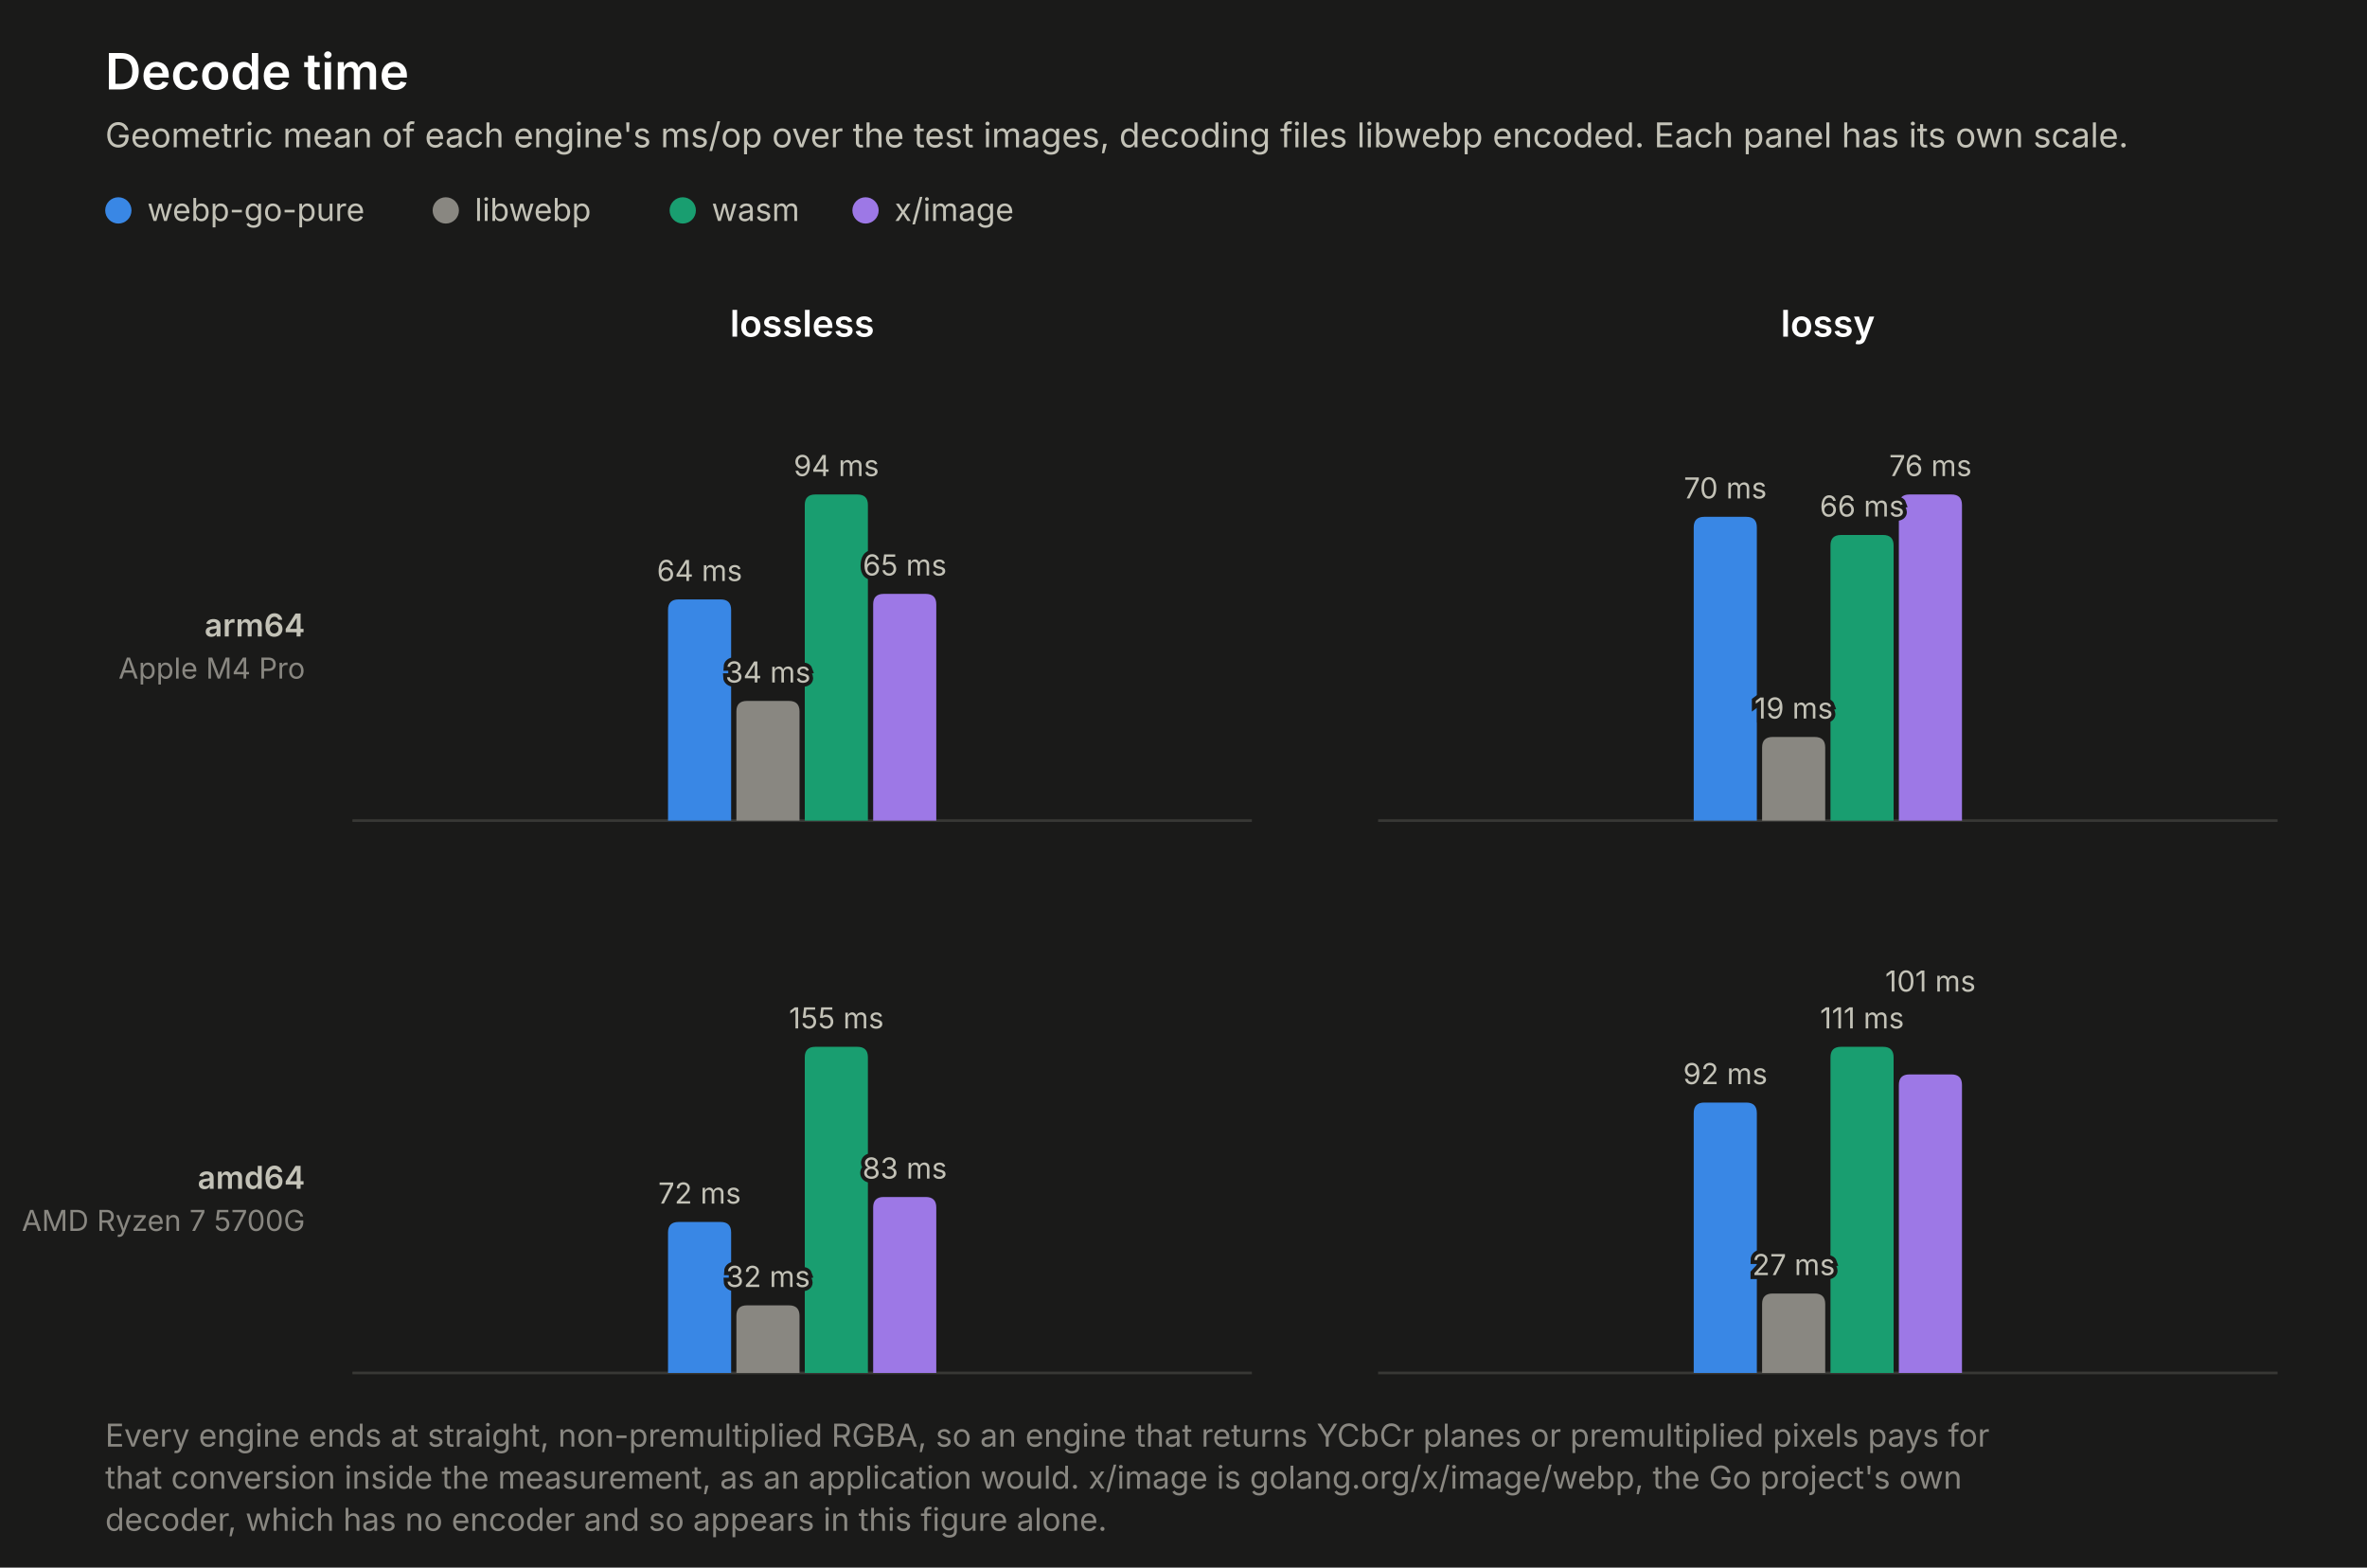
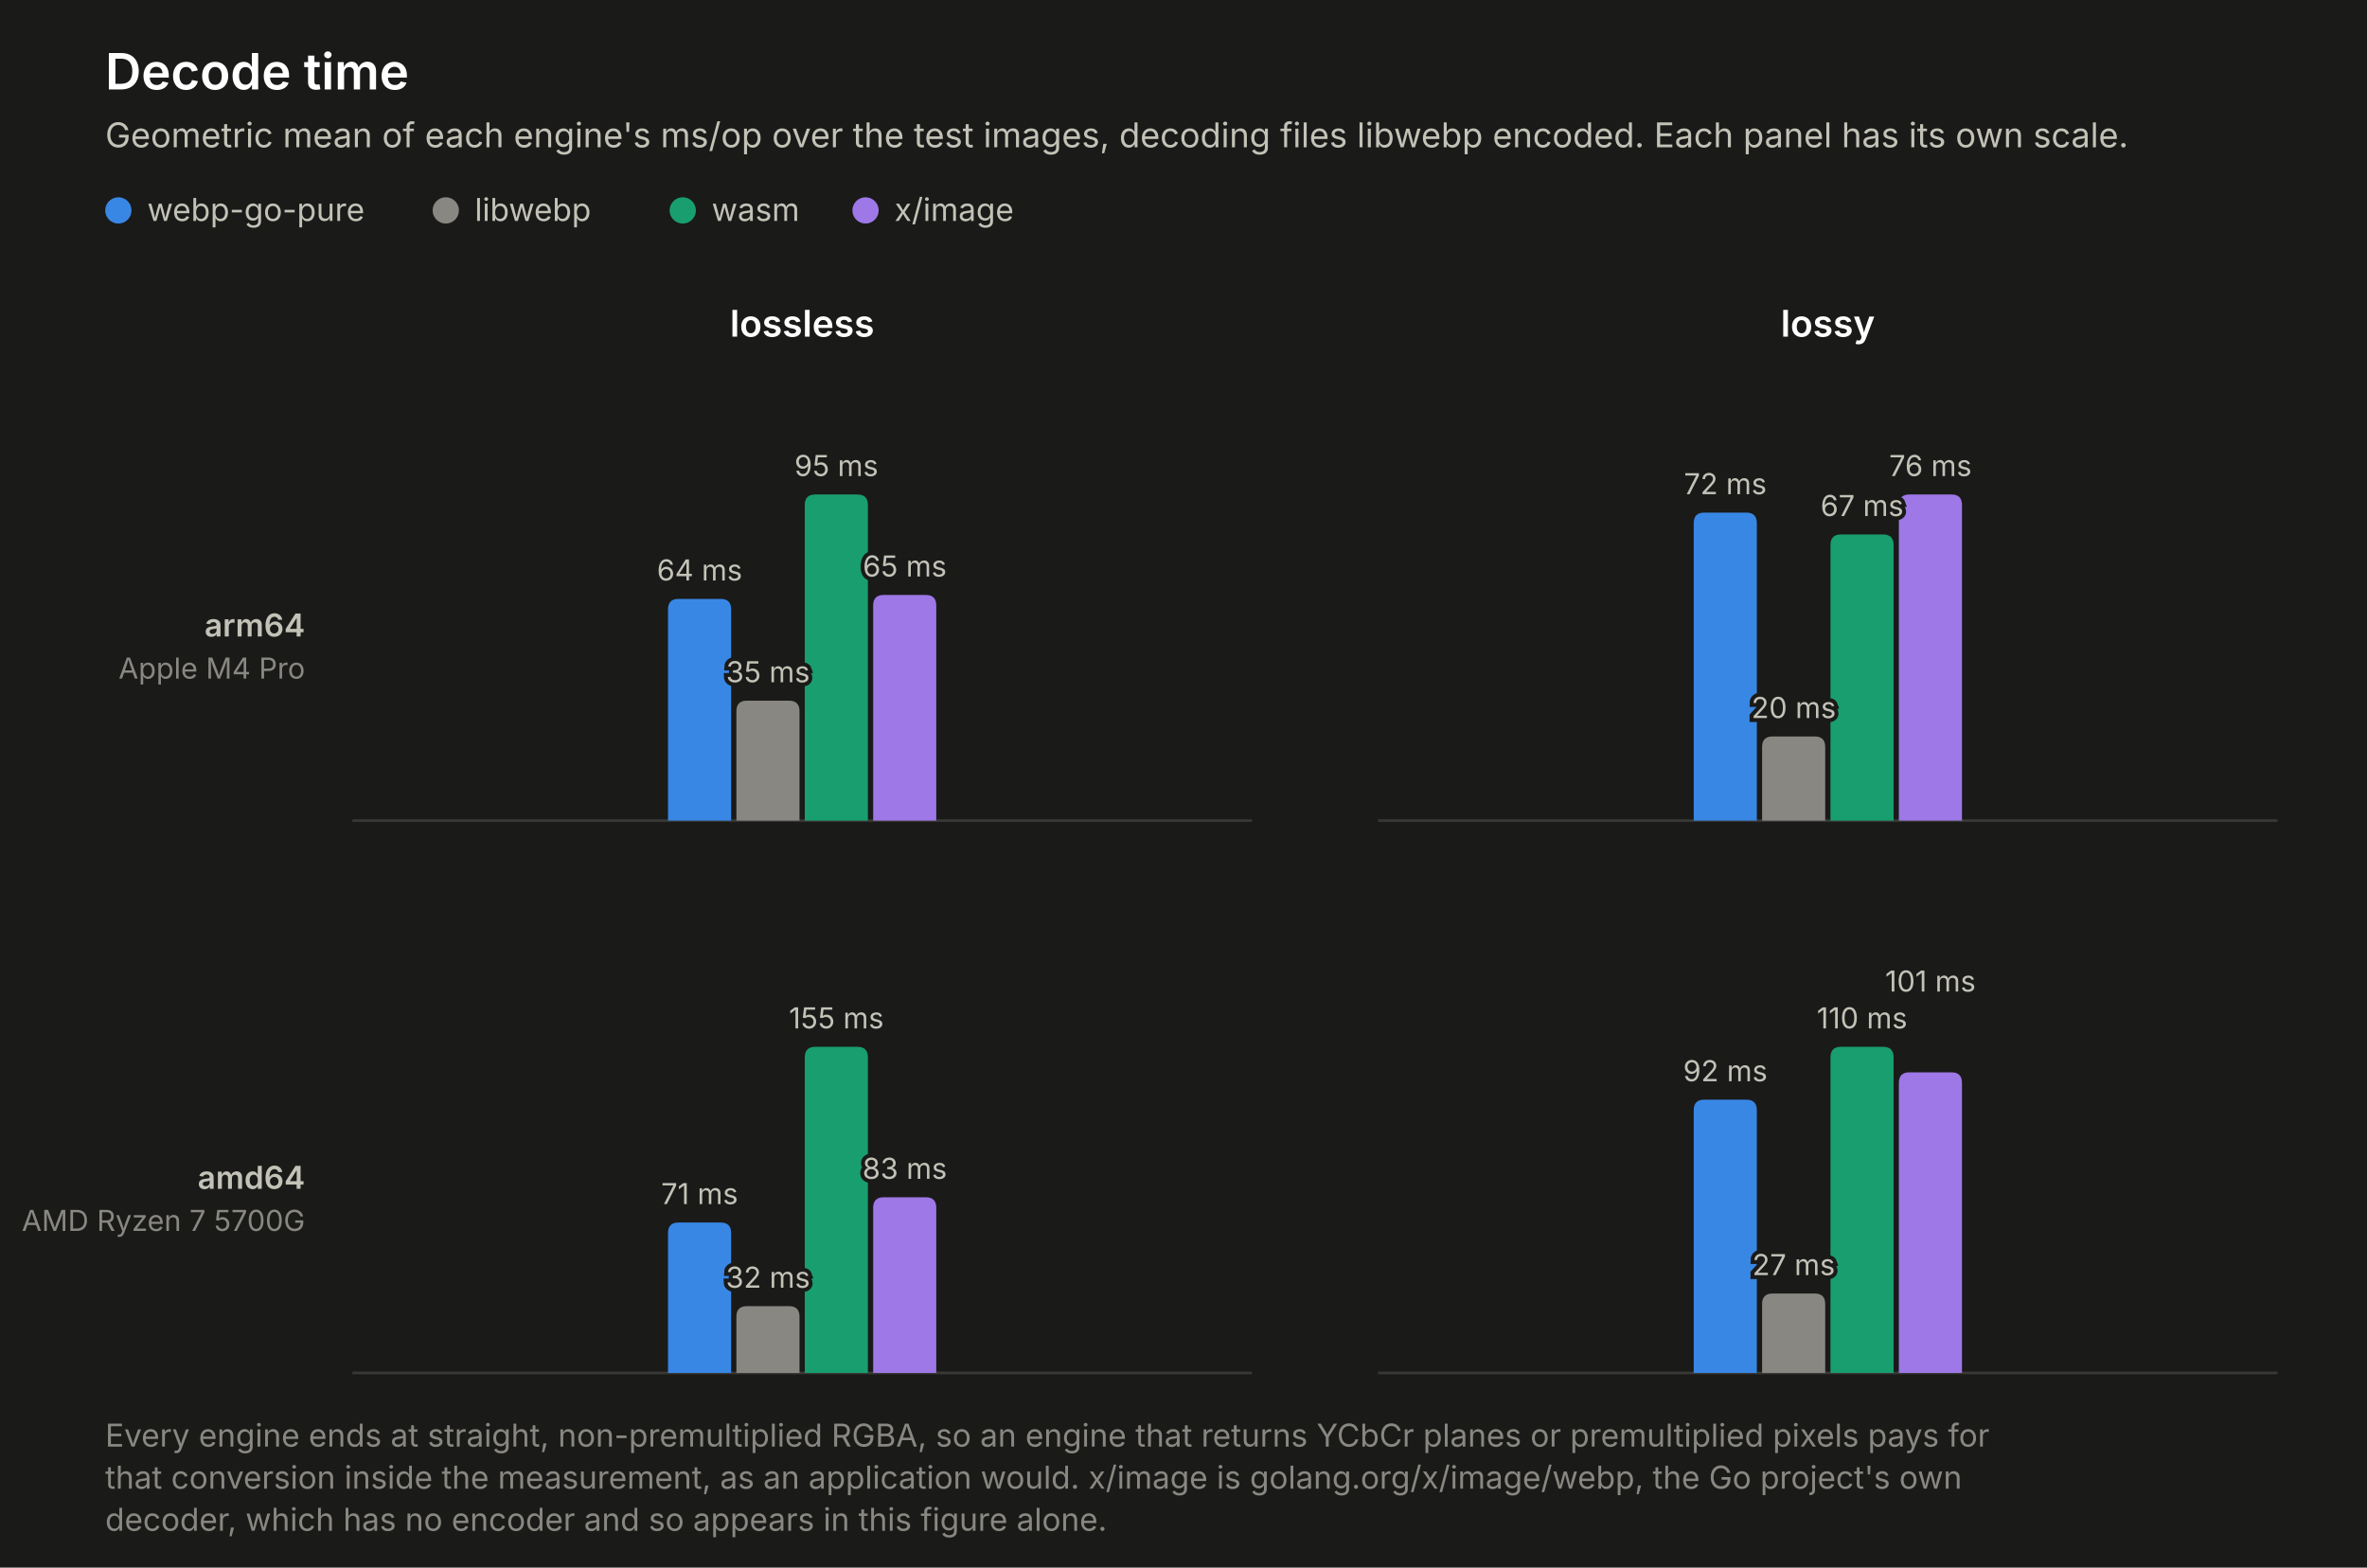
<svg xmlns="http://www.w3.org/2000/svg" width="900" height="596" viewBox="0 0 900 596" role="img">
  <rect width="900" height="596" fill="#1a1a19" />
  <text x="40.0" y="34.0" font-family="system-ui, -apple-system, &quot;Segoe UI&quot;, sans-serif" font-size="19" fill="#ffffff" text-anchor="start" font-weight="600">Decode time</text>
  <text x="40.0" y="56.0" font-family="system-ui, -apple-system, &quot;Segoe UI&quot;, sans-serif" font-size="13" fill="#c3c2b7" text-anchor="start">Geometric mean of each engine's ms/op over the test images, decoding files libwebp encoded. Each panel has its own scale.</text>
  <circle cx="45.0" cy="80.0" r="5.0" fill="#3987e5" />
  <text x="56.0" y="84.0" font-family="system-ui, -apple-system, &quot;Segoe UI&quot;, sans-serif" font-size="12" fill="#c3c2b7" text-anchor="start">webp-go-pure</text>
  <circle cx="169.5" cy="80.0" r="5.0" fill="#898781" />
  <text x="180.5" y="84.0" font-family="system-ui, -apple-system, &quot;Segoe UI&quot;, sans-serif" font-size="12" fill="#c3c2b7" text-anchor="start">libwebp</text>
  <circle cx="259.6" cy="80.0" r="5.0" fill="#199e70" />
  <text x="270.6" y="84.0" font-family="system-ui, -apple-system, &quot;Segoe UI&quot;, sans-serif" font-size="12" fill="#c3c2b7" text-anchor="start">wasm</text>
  <circle cx="329.1" cy="80.0" r="5.0" fill="#9d78e6" />
  <text x="340.1" y="84.0" font-family="system-ui, -apple-system, &quot;Segoe UI&quot;, sans-serif" font-size="12" fill="#c3c2b7" text-anchor="start">x/image</text>
  <text x="305.0" y="128.0" font-family="system-ui, -apple-system, &quot;Segoe UI&quot;, sans-serif" font-size="14" fill="#ffffff" text-anchor="middle" font-weight="600">lossless</text>
  <text x="695.0" y="128.0" font-family="system-ui, -apple-system, &quot;Segoe UI&quot;, sans-serif" font-size="14" fill="#ffffff" text-anchor="middle" font-weight="600">lossy</text>
  <text x="116.0" y="242.0" font-family="system-ui, -apple-system, &quot;Segoe UI&quot;, sans-serif" font-size="12" fill="#c3c2b7" text-anchor="end" font-weight="600">arm64</text>
  <text x="116.0" y="258.0" font-family="system-ui, -apple-system, &quot;Segoe UI&quot;, sans-serif" font-size="11" fill="#898781" text-anchor="end">Apple M4 Pro</text>
  <line x1="134.0" y1="312.0" x2="476.0" y2="312.0" stroke="#383835" stroke-width="1.0" />
-   <path d="M 254.0 312.0 L 254.0 231.9 Q 254.0 227.9 258.0 227.9 L 274.0 227.9 Q 278.0 227.9 278.0 231.9 L 278.0 312.0 Z" fill="#3987e5" />
-   <path d="M 280.0 312.0 L 280.0 270.5 Q 280.0 266.5 284.0 266.5 L 300.0 266.5 Q 304.0 266.5 304.0 270.5 L 304.0 312.0 Z" fill="#898781" />
+   <path d="M 254.0 312.0 L 254.0 231.7 Q 254.0 227.7 258.0 227.7 L 274.0 227.7 Q 278.0 227.7 278.0 231.7 L 278.0 312.0 Z" fill="#3987e5" />
+   <path d="M 280.0 312.0 L 280.0 270.4 Q 280.0 266.4 284.0 266.4 L 300.0 266.4 Q 304.0 266.4 304.0 270.4 L 304.0 312.0 Z" fill="#898781" />
  <path d="M 306.0 312.0 L 306.0 192.0 Q 306.0 188.0 310.0 188.0 L 326.0 188.0 Q 330.0 188.0 330.0 192.0 L 330.0 312.0 Z" fill="#199e70" />
-   <path d="M 332.0 312.0 L 332.0 229.8 Q 332.0 225.8 336.0 225.8 L 352.0 225.8 Q 356.0 225.8 356.0 229.8 L 356.0 312.0 Z" fill="#9d78e6" />
-   <text x="266.0" y="220.9" font-family="system-ui, -apple-system, &quot;Segoe UI&quot;, sans-serif" font-size="11" fill="#c3c2b7" text-anchor="middle" stroke="#1a1a19" stroke-width="3" paint-order="stroke" style="font-variant-numeric:tabular-nums">64 ms</text>
-   <text x="292.0" y="259.5" font-family="system-ui, -apple-system, &quot;Segoe UI&quot;, sans-serif" font-size="11" fill="#c3c2b7" text-anchor="middle" stroke="#1a1a19" stroke-width="3" paint-order="stroke" style="font-variant-numeric:tabular-nums">34 ms</text>
-   <text x="318.0" y="181.0" font-family="system-ui, -apple-system, &quot;Segoe UI&quot;, sans-serif" font-size="11" fill="#c3c2b7" text-anchor="middle" stroke="#1a1a19" stroke-width="3" paint-order="stroke" style="font-variant-numeric:tabular-nums">94 ms</text>
-   <text x="344.0" y="218.8" font-family="system-ui, -apple-system, &quot;Segoe UI&quot;, sans-serif" font-size="11" fill="#c3c2b7" text-anchor="middle" stroke="#1a1a19" stroke-width="3" paint-order="stroke" style="font-variant-numeric:tabular-nums">65 ms</text>
+   <path d="M 332.0 312.0 L 332.0 230.2 Q 332.0 226.2 336.0 226.2 L 352.0 226.2 Q 356.0 226.2 356.0 230.2 L 356.0 312.0 Z" fill="#9d78e6" />
+   <text x="266.0" y="220.7" font-family="system-ui, -apple-system, &quot;Segoe UI&quot;, sans-serif" font-size="11" fill="#c3c2b7" text-anchor="middle" stroke="#1a1a19" stroke-width="3" paint-order="stroke" style="font-variant-numeric:tabular-nums">64 ms</text>
+   <text x="292.0" y="259.4" font-family="system-ui, -apple-system, &quot;Segoe UI&quot;, sans-serif" font-size="11" fill="#c3c2b7" text-anchor="middle" stroke="#1a1a19" stroke-width="3" paint-order="stroke" style="font-variant-numeric:tabular-nums">35 ms</text>
+   <text x="318.0" y="181.0" font-family="system-ui, -apple-system, &quot;Segoe UI&quot;, sans-serif" font-size="11" fill="#c3c2b7" text-anchor="middle" stroke="#1a1a19" stroke-width="3" paint-order="stroke" style="font-variant-numeric:tabular-nums">95 ms</text>
+   <text x="344.0" y="219.2" font-family="system-ui, -apple-system, &quot;Segoe UI&quot;, sans-serif" font-size="11" fill="#c3c2b7" text-anchor="middle" stroke="#1a1a19" stroke-width="3" paint-order="stroke" style="font-variant-numeric:tabular-nums">65 ms</text>
  <line x1="524.0" y1="312.0" x2="866.0" y2="312.0" stroke="#383835" stroke-width="1.0" />
-   <path d="M 644.0 312.0 L 644.0 200.5 Q 644.0 196.5 648.0 196.5 L 664.0 196.5 Q 668.0 196.5 668.0 200.5 L 668.0 312.0 Z" fill="#3987e5" />
-   <path d="M 670.0 312.0 L 670.0 284.2 Q 670.0 280.2 674.0 280.2 L 690.0 280.2 Q 694.0 280.2 694.0 284.2 L 694.0 312.0 Z" fill="#898781" />
-   <path d="M 696.0 312.0 L 696.0 207.4 Q 696.0 203.4 700.0 203.4 L 716.0 203.4 Q 720.0 203.4 720.0 207.4 L 720.0 312.0 Z" fill="#199e70" />
+   <path d="M 644.0 312.0 L 644.0 198.9 Q 644.0 194.9 648.0 194.9 L 664.0 194.9 Q 668.0 194.9 668.0 198.9 L 668.0 312.0 Z" fill="#3987e5" />
+   <path d="M 670.0 312.0 L 670.0 284.0 Q 670.0 280.0 674.0 280.0 L 690.0 280.0 Q 694.0 280.0 694.0 284.0 L 694.0 312.0 Z" fill="#898781" />
+   <path d="M 696.0 312.0 L 696.0 207.2 Q 696.0 203.2 700.0 203.2 L 716.0 203.2 Q 720.0 203.2 720.0 207.2 L 720.0 312.0 Z" fill="#199e70" />
  <path d="M 722.0 312.0 L 722.0 192.0 Q 722.0 188.0 726.0 188.0 L 742.0 188.0 Q 746.0 188.0 746.0 192.0 L 746.0 312.0 Z" fill="#9d78e6" />
-   <text x="656.0" y="189.5" font-family="system-ui, -apple-system, &quot;Segoe UI&quot;, sans-serif" font-size="11" fill="#c3c2b7" text-anchor="middle" stroke="#1a1a19" stroke-width="3" paint-order="stroke" style="font-variant-numeric:tabular-nums">70 ms</text>
-   <text x="682.0" y="273.2" font-family="system-ui, -apple-system, &quot;Segoe UI&quot;, sans-serif" font-size="11" fill="#c3c2b7" text-anchor="middle" stroke="#1a1a19" stroke-width="3" paint-order="stroke" style="font-variant-numeric:tabular-nums">19 ms</text>
-   <text x="708.0" y="196.4" font-family="system-ui, -apple-system, &quot;Segoe UI&quot;, sans-serif" font-size="11" fill="#c3c2b7" text-anchor="middle" stroke="#1a1a19" stroke-width="3" paint-order="stroke" style="font-variant-numeric:tabular-nums">66 ms</text>
+   <text x="656.0" y="187.9" font-family="system-ui, -apple-system, &quot;Segoe UI&quot;, sans-serif" font-size="11" fill="#c3c2b7" text-anchor="middle" stroke="#1a1a19" stroke-width="3" paint-order="stroke" style="font-variant-numeric:tabular-nums">72 ms</text>
+   <text x="682.0" y="273.0" font-family="system-ui, -apple-system, &quot;Segoe UI&quot;, sans-serif" font-size="11" fill="#c3c2b7" text-anchor="middle" stroke="#1a1a19" stroke-width="3" paint-order="stroke" style="font-variant-numeric:tabular-nums">20 ms</text>
+   <text x="708.0" y="196.2" font-family="system-ui, -apple-system, &quot;Segoe UI&quot;, sans-serif" font-size="11" fill="#c3c2b7" text-anchor="middle" stroke="#1a1a19" stroke-width="3" paint-order="stroke" style="font-variant-numeric:tabular-nums">67 ms</text>
  <text x="734.0" y="181.0" font-family="system-ui, -apple-system, &quot;Segoe UI&quot;, sans-serif" font-size="11" fill="#c3c2b7" text-anchor="middle" stroke="#1a1a19" stroke-width="3" paint-order="stroke" style="font-variant-numeric:tabular-nums">76 ms</text>
  <text x="116.0" y="452.0" font-family="system-ui, -apple-system, &quot;Segoe UI&quot;, sans-serif" font-size="12" fill="#c3c2b7" text-anchor="end" font-weight="600">amd64</text>
  <text x="116.0" y="468.0" font-family="system-ui, -apple-system, &quot;Segoe UI&quot;, sans-serif" font-size="11" fill="#898781" text-anchor="end">AMD Ryzen 7 5700G</text>
  <line x1="134.0" y1="522.0" x2="476.0" y2="522.0" stroke="#383835" stroke-width="1.0" />
-   <path d="M 254.0 522.0 L 254.0 468.6 Q 254.0 464.6 258.0 464.6 L 274.0 464.6 Q 278.0 464.6 278.0 468.6 L 278.0 522.0 Z" fill="#3987e5" />
-   <path d="M 280.0 522.0 L 280.0 500.3 Q 280.0 496.3 284.0 496.3 L 300.0 496.3 Q 304.0 496.3 304.0 500.3 L 304.0 522.0 Z" fill="#898781" />
+   <path d="M 254.0 522.0 L 254.0 468.8 Q 254.0 464.8 258.0 464.8 L 274.0 464.8 Q 278.0 464.8 278.0 468.8 L 278.0 522.0 Z" fill="#3987e5" />
+   <path d="M 280.0 522.0 L 280.0 500.6 Q 280.0 496.6 284.0 496.6 L 300.0 496.6 Q 304.0 496.6 304.0 500.6 L 304.0 522.0 Z" fill="#898781" />
  <path d="M 306.0 522.0 L 306.0 402.0 Q 306.0 398.0 310.0 398.0 L 326.0 398.0 Q 330.0 398.0 330.0 402.0 L 330.0 522.0 Z" fill="#199e70" />
-   <path d="M 332.0 522.0 L 332.0 459.1 Q 332.0 455.1 336.0 455.1 L 352.0 455.1 Q 356.0 455.1 356.0 459.1 L 356.0 522.0 Z" fill="#9d78e6" />
-   <text x="266.0" y="457.6" font-family="system-ui, -apple-system, &quot;Segoe UI&quot;, sans-serif" font-size="11" fill="#c3c2b7" text-anchor="middle" stroke="#1a1a19" stroke-width="3" paint-order="stroke" style="font-variant-numeric:tabular-nums">72 ms</text>
-   <text x="292.0" y="489.3" font-family="system-ui, -apple-system, &quot;Segoe UI&quot;, sans-serif" font-size="11" fill="#c3c2b7" text-anchor="middle" stroke="#1a1a19" stroke-width="3" paint-order="stroke" style="font-variant-numeric:tabular-nums">32 ms</text>
+   <path d="M 332.0 522.0 L 332.0 459.2 Q 332.0 455.2 336.0 455.2 L 352.0 455.2 Q 356.0 455.2 356.0 459.2 L 356.0 522.0 Z" fill="#9d78e6" />
+   <text x="266.0" y="457.8" font-family="system-ui, -apple-system, &quot;Segoe UI&quot;, sans-serif" font-size="11" fill="#c3c2b7" text-anchor="middle" stroke="#1a1a19" stroke-width="3" paint-order="stroke" style="font-variant-numeric:tabular-nums">71 ms</text>
+   <text x="292.0" y="489.6" font-family="system-ui, -apple-system, &quot;Segoe UI&quot;, sans-serif" font-size="11" fill="#c3c2b7" text-anchor="middle" stroke="#1a1a19" stroke-width="3" paint-order="stroke" style="font-variant-numeric:tabular-nums">32 ms</text>
  <text x="318.0" y="391.0" font-family="system-ui, -apple-system, &quot;Segoe UI&quot;, sans-serif" font-size="11" fill="#c3c2b7" text-anchor="middle" stroke="#1a1a19" stroke-width="3" paint-order="stroke" style="font-variant-numeric:tabular-nums">155 ms</text>
-   <text x="344.0" y="448.1" font-family="system-ui, -apple-system, &quot;Segoe UI&quot;, sans-serif" font-size="11" fill="#c3c2b7" text-anchor="middle" stroke="#1a1a19" stroke-width="3" paint-order="stroke" style="font-variant-numeric:tabular-nums">83 ms</text>
+   <text x="344.0" y="448.2" font-family="system-ui, -apple-system, &quot;Segoe UI&quot;, sans-serif" font-size="11" fill="#c3c2b7" text-anchor="middle" stroke="#1a1a19" stroke-width="3" paint-order="stroke" style="font-variant-numeric:tabular-nums">83 ms</text>
  <line x1="524.0" y1="522.0" x2="866.0" y2="522.0" stroke="#383835" stroke-width="1.0" />
-   <path d="M 644.0 522.0 L 644.0 423.2 Q 644.0 419.2 648.0 419.2 L 664.0 419.2 Q 668.0 419.2 668.0 423.2 L 668.0 522.0 Z" fill="#3987e5" />
+   <path d="M 644.0 522.0 L 644.0 422.1 Q 644.0 418.1 648.0 418.1 L 664.0 418.1 Q 668.0 418.1 668.0 422.1 L 668.0 522.0 Z" fill="#3987e5" />
  <path d="M 670.0 522.0 L 670.0 495.8 Q 670.0 491.8 674.0 491.8 L 690.0 491.8 Q 694.0 491.8 694.0 495.8 L 694.0 522.0 Z" fill="#898781" />
  <path d="M 696.0 522.0 L 696.0 402.0 Q 696.0 398.0 700.0 398.0 L 716.0 398.0 Q 720.0 398.0 720.0 402.0 L 720.0 522.0 Z" fill="#199e70" />
-   <path d="M 722.0 522.0 L 722.0 412.5 Q 722.0 408.5 726.0 408.5 L 742.0 408.5 Q 746.0 408.5 746.0 412.5 L 746.0 522.0 Z" fill="#9d78e6" />
-   <text x="656.0" y="412.2" font-family="system-ui, -apple-system, &quot;Segoe UI&quot;, sans-serif" font-size="11" fill="#c3c2b7" text-anchor="middle" stroke="#1a1a19" stroke-width="3" paint-order="stroke" style="font-variant-numeric:tabular-nums">92 ms</text>
+   <path d="M 722.0 522.0 L 722.0 411.7 Q 722.0 407.7 726.0 407.7 L 742.0 407.7 Q 746.0 407.7 746.0 411.7 L 746.0 522.0 Z" fill="#9d78e6" />
+   <text x="656.0" y="411.1" font-family="system-ui, -apple-system, &quot;Segoe UI&quot;, sans-serif" font-size="11" fill="#c3c2b7" text-anchor="middle" stroke="#1a1a19" stroke-width="3" paint-order="stroke" style="font-variant-numeric:tabular-nums">92 ms</text>
  <text x="682.0" y="484.8" font-family="system-ui, -apple-system, &quot;Segoe UI&quot;, sans-serif" font-size="11" fill="#c3c2b7" text-anchor="middle" stroke="#1a1a19" stroke-width="3" paint-order="stroke" style="font-variant-numeric:tabular-nums">27 ms</text>
-   <text x="708.0" y="391.0" font-family="system-ui, -apple-system, &quot;Segoe UI&quot;, sans-serif" font-size="11" fill="#c3c2b7" text-anchor="middle" stroke="#1a1a19" stroke-width="3" paint-order="stroke" style="font-variant-numeric:tabular-nums">111 ms</text>
+   <text x="708.0" y="391.0" font-family="system-ui, -apple-system, &quot;Segoe UI&quot;, sans-serif" font-size="11" fill="#c3c2b7" text-anchor="middle" stroke="#1a1a19" stroke-width="3" paint-order="stroke" style="font-variant-numeric:tabular-nums">110 ms</text>
  <text x="734.0" y="377.0" font-family="system-ui, -apple-system, &quot;Segoe UI&quot;, sans-serif" font-size="11" fill="#c3c2b7" text-anchor="middle" stroke="#1a1a19" stroke-width="3" paint-order="stroke" style="font-variant-numeric:tabular-nums">101 ms</text>
  <text x="40.0" y="550.0" font-family="system-ui, -apple-system, &quot;Segoe UI&quot;, sans-serif" font-size="12" fill="#898781" text-anchor="start">Every engine ends at straight, non-premultiplied RGBA, so an engine that returns YCbCr planes or premultiplied pixels pays for</text>
  <text x="40.0" y="566.0" font-family="system-ui, -apple-system, &quot;Segoe UI&quot;, sans-serif" font-size="12" fill="#898781" text-anchor="start">that conversion inside the measurement, as an application would. x/image is golang.org/x/image/webp, the Go project's own</text>
  <text x="40.0" y="582.0" font-family="system-ui, -apple-system, &quot;Segoe UI&quot;, sans-serif" font-size="12" fill="#898781" text-anchor="start">decoder, which has no encoder and so appears in this figure alone.</text>
</svg>
